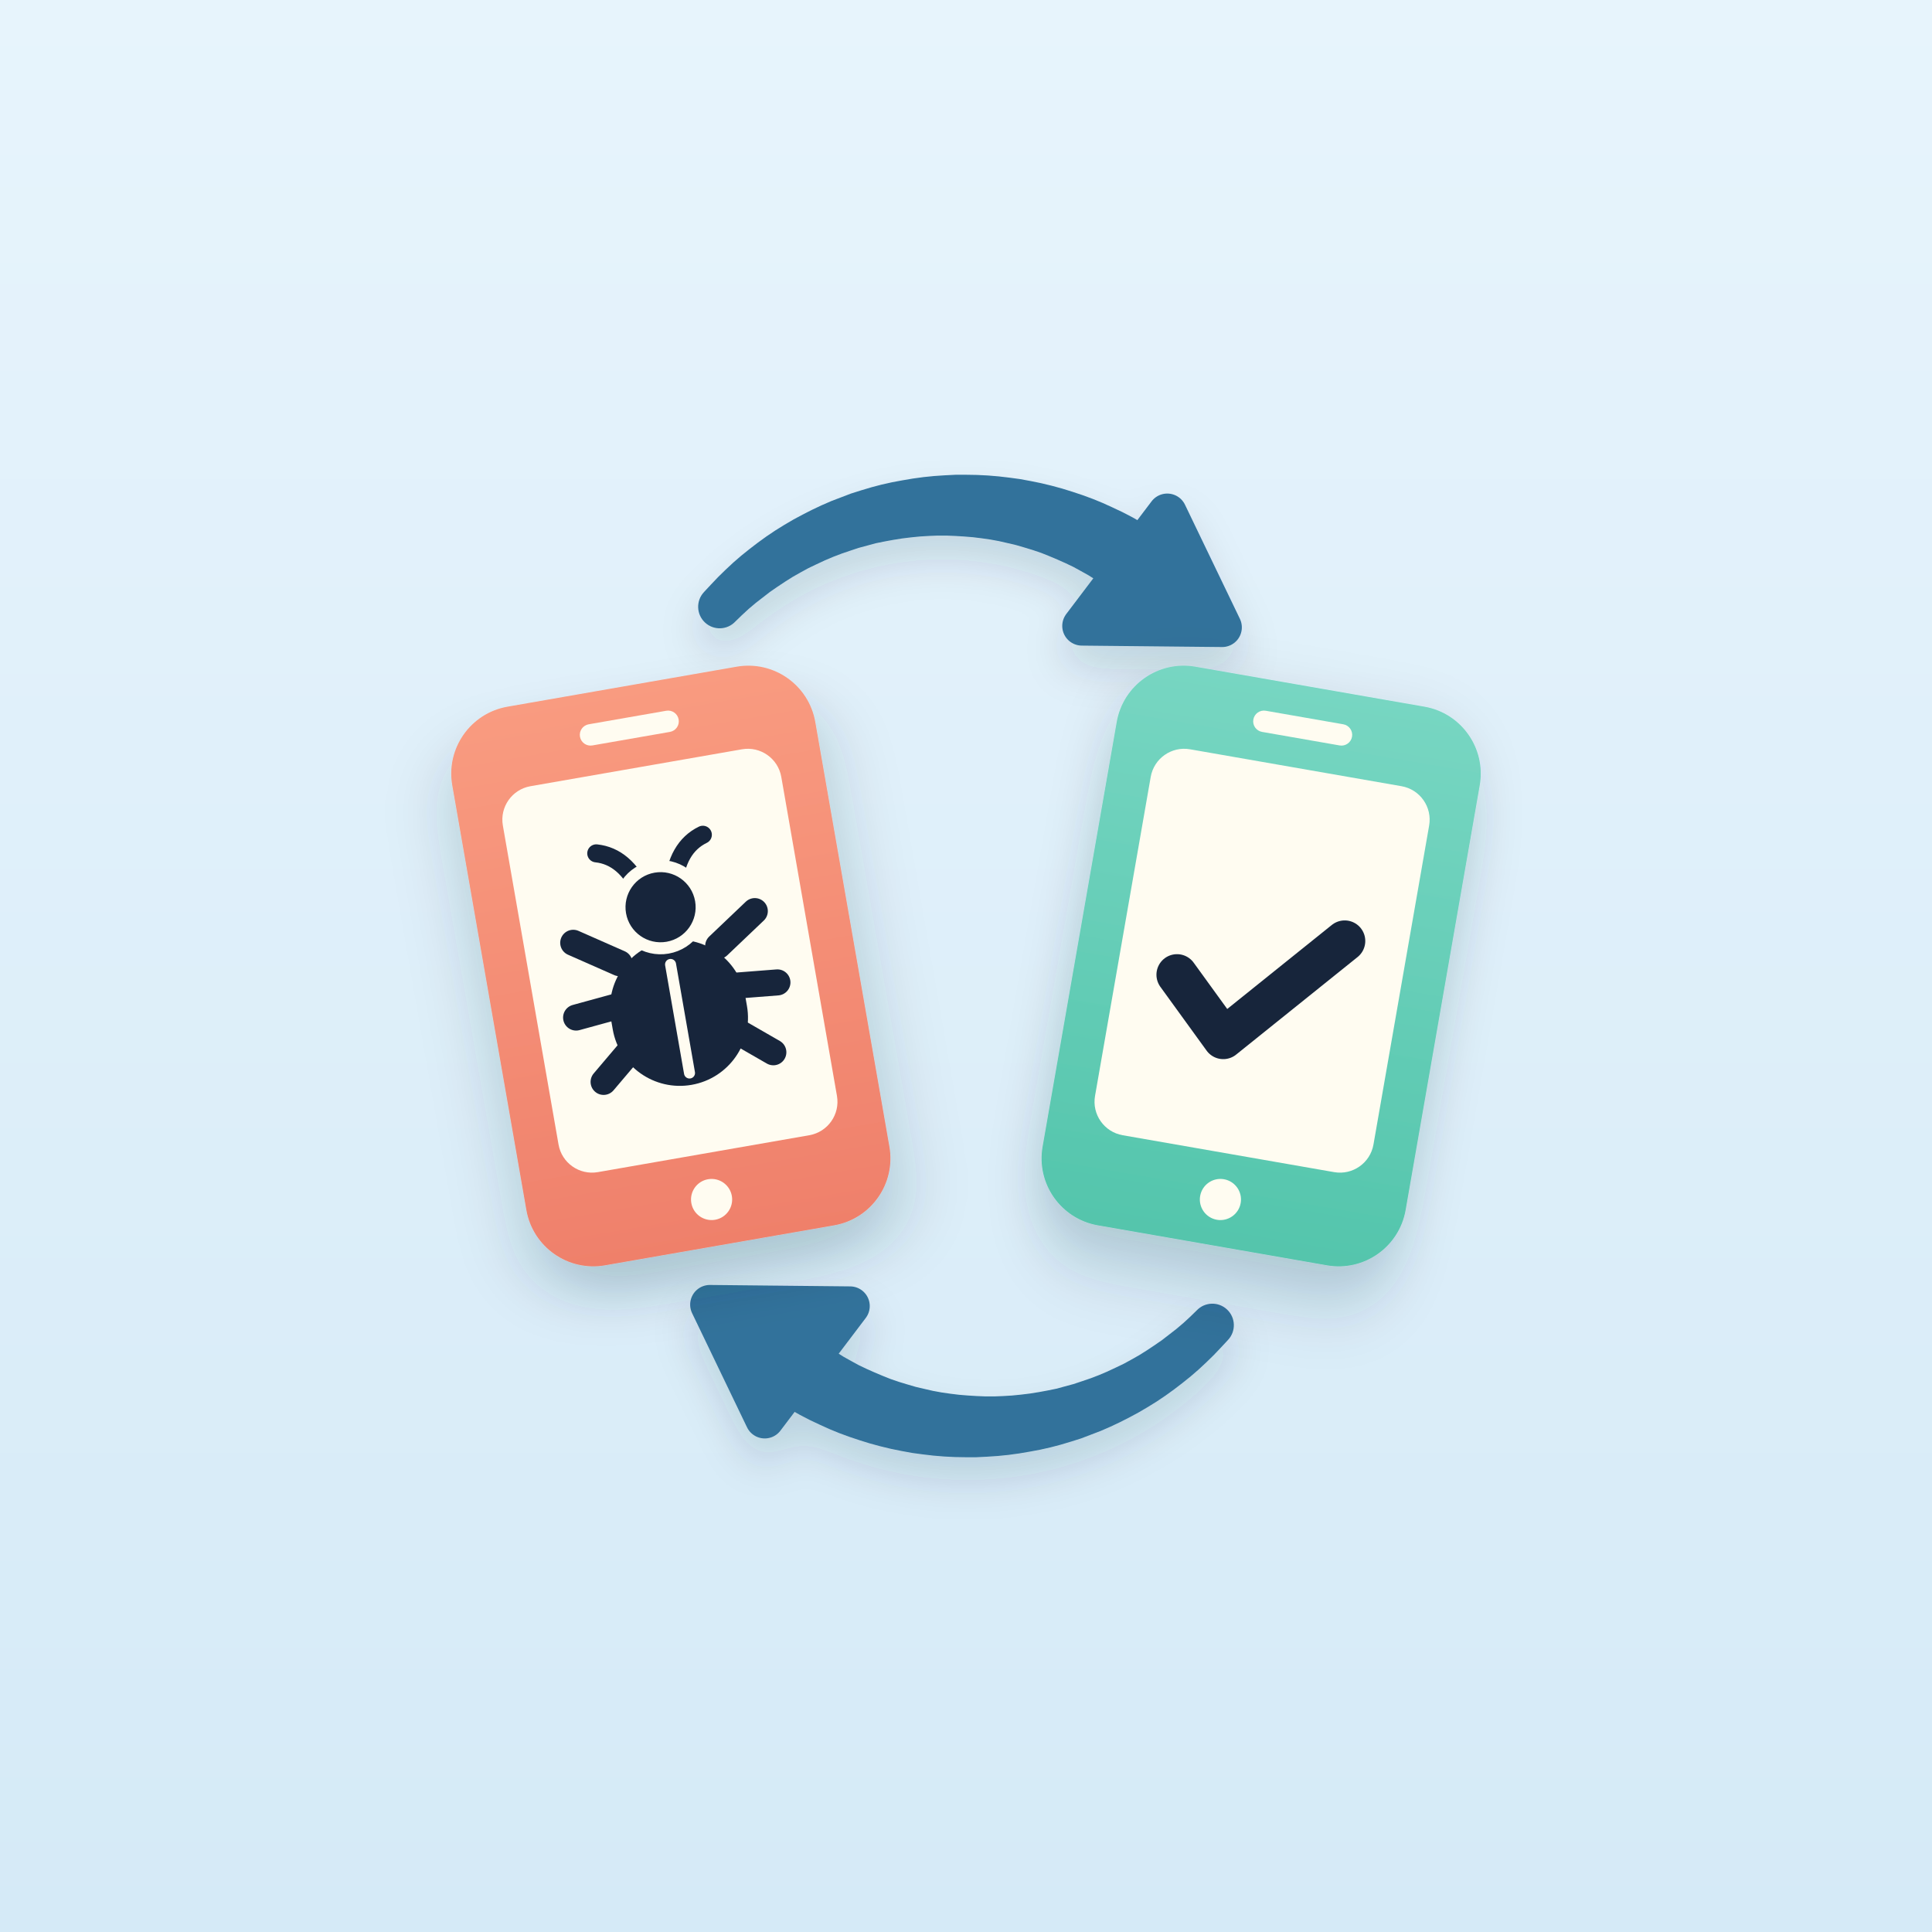
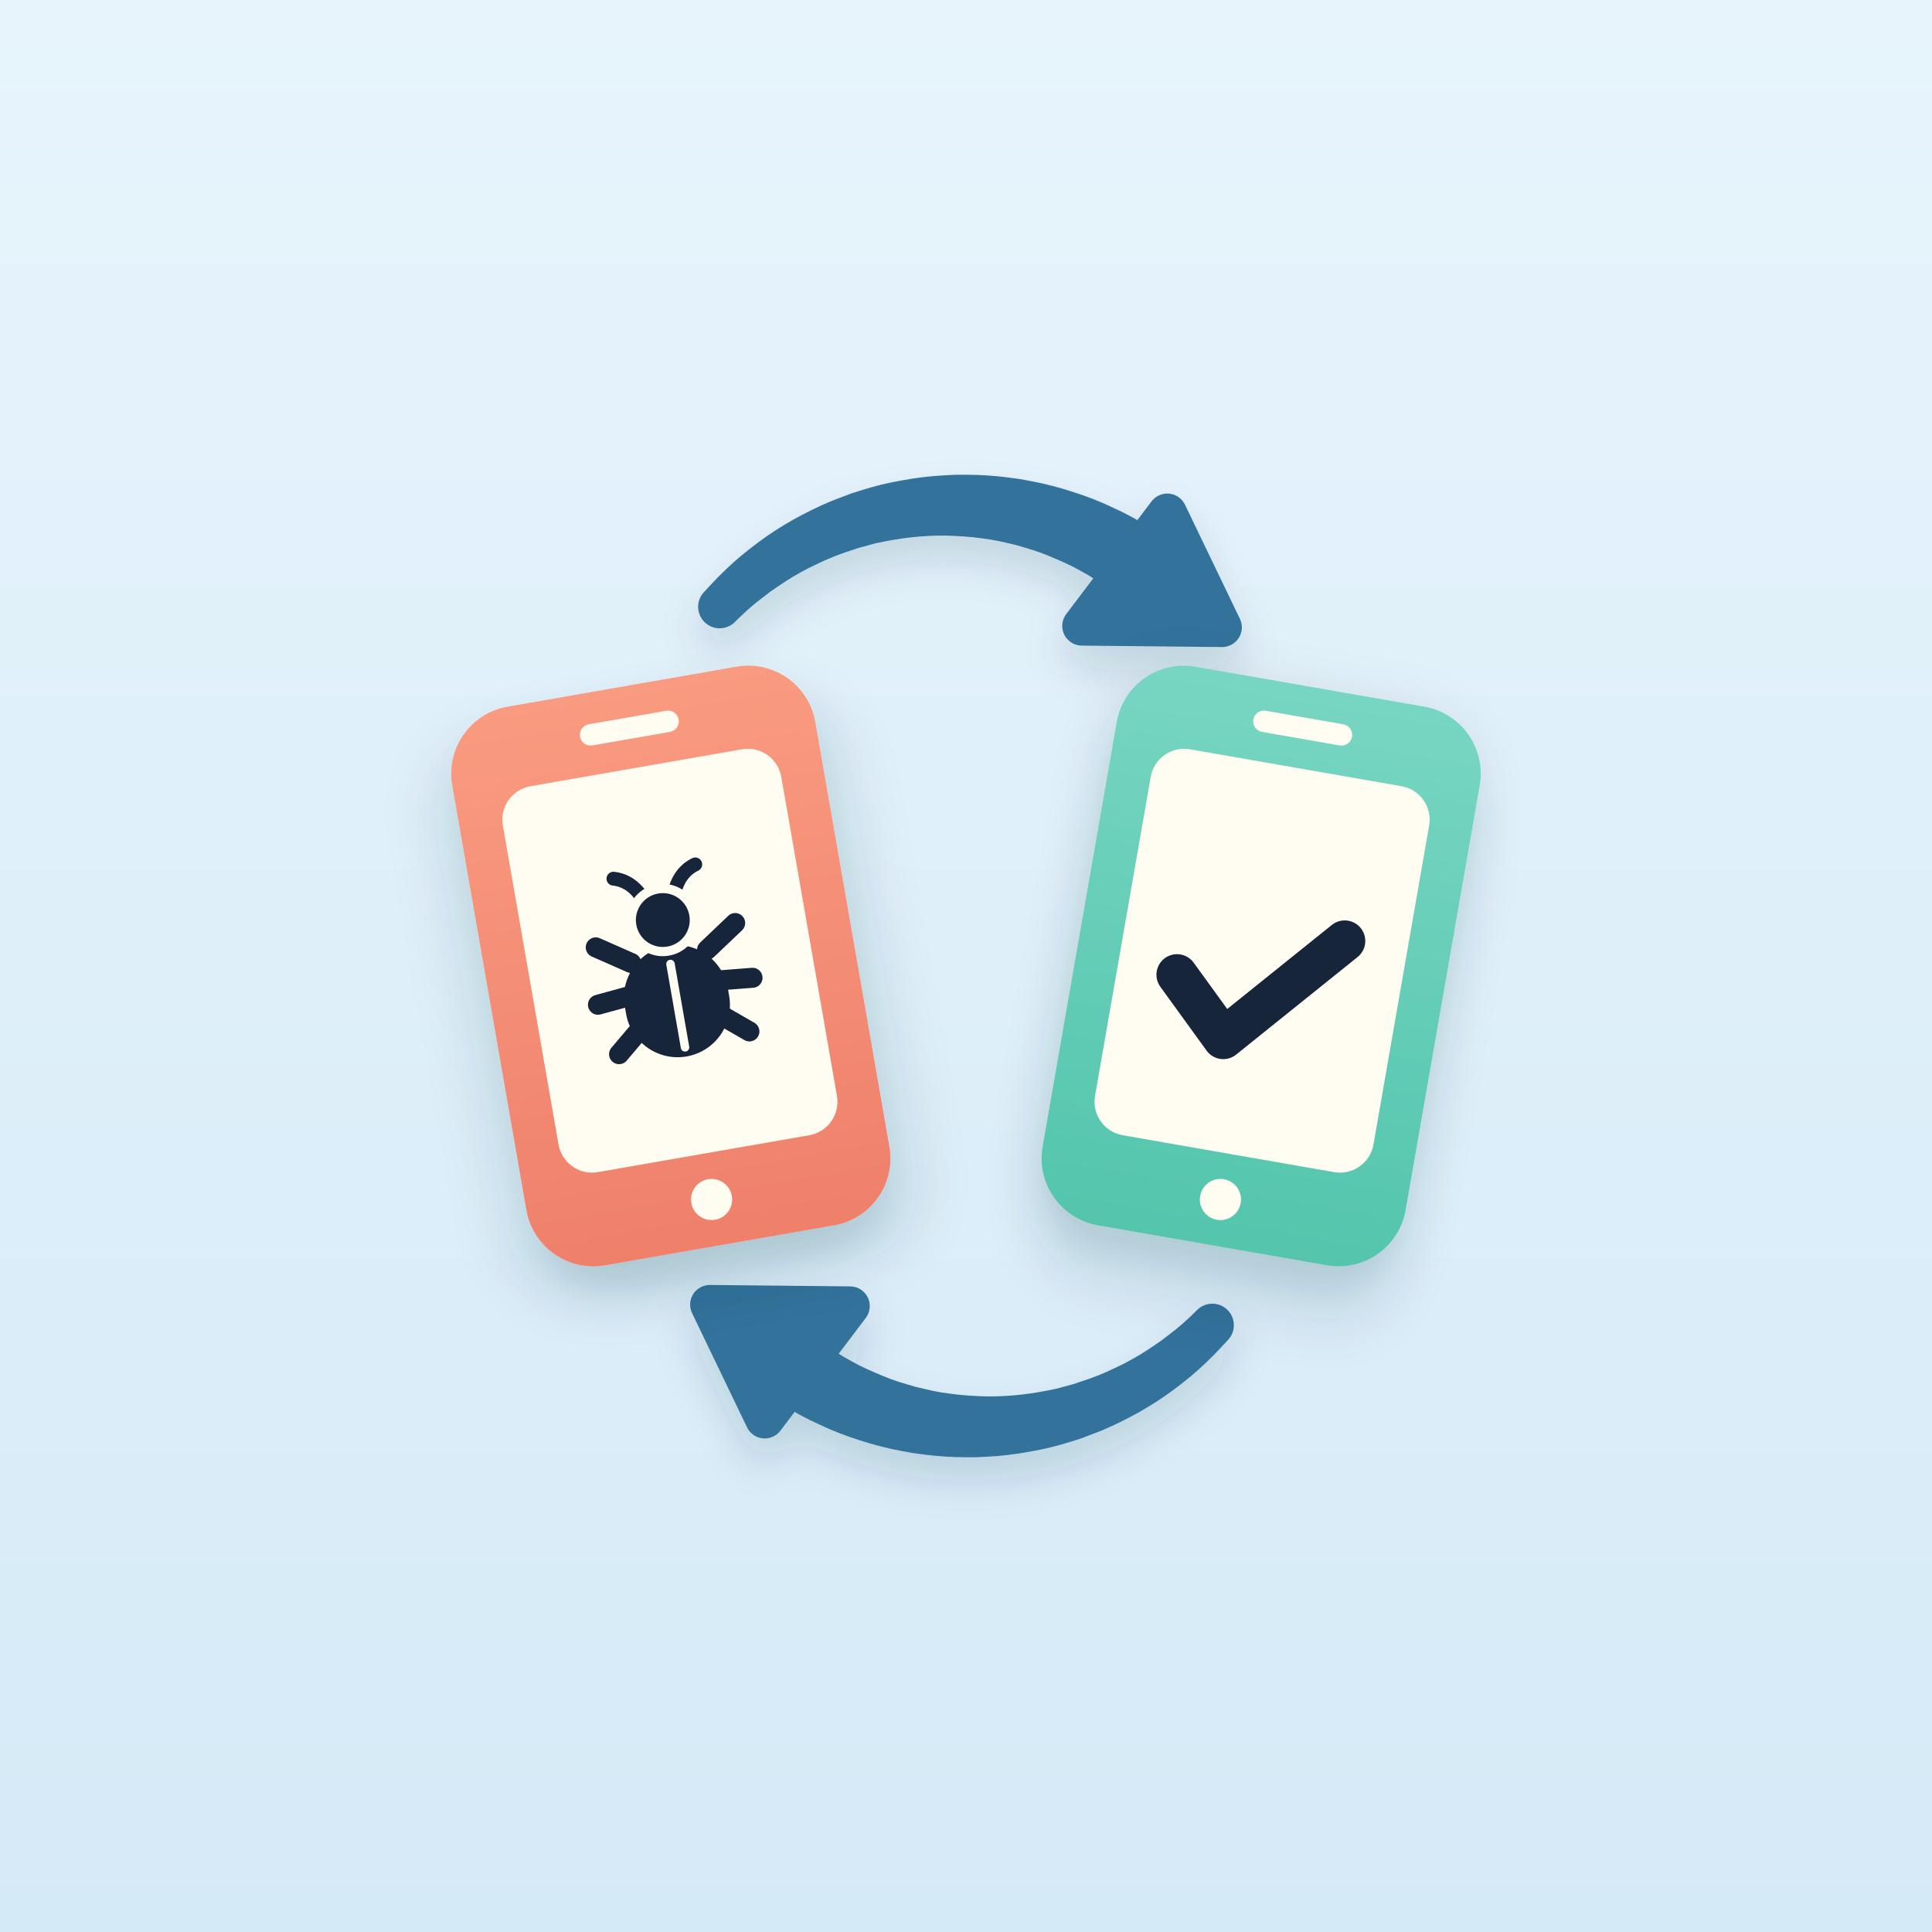
<svg xmlns="http://www.w3.org/2000/svg" viewBox="0 0 108 108" width="108" height="108">
  <defs>
    <linearGradient id="bgTile" x1="0" y1="0" x2="0" y2="1">
      <stop offset="0" stop-color="#E7F4FC" />
      <stop offset="1" stop-color="#D5EAF7" />
    </linearGradient>
  </defs>
  <rect width="108" height="108" fill="url(#bgTile)" />
  <defs>
    <linearGradient id="fLbody" x1="0" y1="0" x2="0" y2="1">
      <stop offset="0" stop-color="#F99B80" />
      <stop offset="1" stop-color="#EF806B" />
    </linearGradient>
    <linearGradient id="fRbody" x1="0" y1="0" x2="0" y2="1">
      <stop offset="0" stop-color="#77D6C2" />
      <stop offset="1" stop-color="#54C5AC" />
    </linearGradient>
    <linearGradient id="fLscreen" x1="0" y1="0" x2="0" y2="1">
      <stop offset="0" stop-color="#FFFCF1" />
      <stop offset="1" stop-color="#FFFCF1" />
    </linearGradient>
    <linearGradient id="fRscreen" x1="0" y1="0" x2="0" y2="1">
      <stop offset="0" stop-color="#FFFCF1" />
      <stop offset="1" stop-color="#FFFCF1" />
    </linearGradient>
    <filter id="fLdrop" x="-40%" y="-30%" width="180%" height="170%">
      <feGaussianBlur in="SourceAlpha" stdDeviation="1.7" />
      <feOffset dy="1.8" result="b" />
      <feFlood flood-color="#0E2E44" flood-opacity="0.22" />
      <feComposite in2="b" operator="in" />
      <feMerge>
        <feMergeNode />
        <feMergeNode in="SourceGraphic" />
      </feMerge>
    </filter>
    <filter id="fRdrop" x="-40%" y="-30%" width="180%" height="170%">
      <feGaussianBlur in="SourceAlpha" stdDeviation="1.7" />
      <feOffset dy="1.8" result="b" />
      <feFlood flood-color="#0E2E44" flood-opacity="0.22" />
      <feComposite in2="b" operator="in" />
      <feMerge>
        <feMergeNode />
        <feMergeNode in="SourceGraphic" />
      </feMerge>
    </filter>
    <filter id="fsoft" x="-40%" y="-30%" width="180%" height="170%">
      <feGaussianBlur in="SourceAlpha" stdDeviation="1.1" />
      <feOffset dy="1.3" result="b" />
      <feFlood flood-color="#0E2E44" flood-opacity="0.141" />
      <feComposite in2="b" operator="in" />
      <feMerge>
        <feMergeNode />
        <feMergeNode in="SourceGraphic" />
      </feMerge>
    </filter>
  </defs>
  <g filter="url(#fsoft)">
    <path d="M39.35 33.10L39.75 32.67L40.15 32.25L40.57 31.84L41.00 31.44L41.44 31.06L41.90 30.69L42.37 30.33L42.84 29.99L43.33 29.66L43.83 29.35L44.34 29.05L44.86 28.77L45.39 28.50L45.92 28.25L46.47 28.01L47.02 27.80L47.57 27.59L48.14 27.41L48.71 27.24L49.28 27.09L49.86 26.96L50.45 26.85L51.04 26.75L51.63 26.67L52.22 26.61L52.82 26.57L53.42 26.54L54.02 26.54L54.62 26.55L55.22 26.58L55.82 26.63L56.42 26.70L57.01 26.78L57.61 26.89L58.20 27.01L58.78 27.15L59.37 27.31L59.95 27.49L60.52 27.68L61.09 27.89L61.65 28.12L62.20 28.37L62.75 28.63L63.29 28.91L63.82 29.21L64.35 29.52L64.86 29.85L65.36 30.20L62.83 33.55L62.45 33.25L62.06 32.96L61.67 32.68L61.26 32.42L60.85 32.16L60.42 31.92L60.00 31.69L59.56 31.48L59.11 31.28L58.66 31.09L58.21 30.91L57.74 30.75L57.28 30.61L56.80 30.47L56.33 30.36L55.85 30.25L55.36 30.16L54.87 30.09L54.38 30.03L53.89 29.99L53.40 29.96L52.90 29.94L52.41 29.94L51.91 29.96L51.42 29.99L50.92 30.04L50.43 30.10L49.93 30.18L49.44 30.27L48.95 30.37L48.47 30.50L47.99 30.63L47.51 30.79L47.04 30.95L46.57 31.13L46.10 31.33L45.65 31.54L45.19 31.76L44.75 32.00L44.31 32.25L43.88 32.52L43.46 32.80L43.04 33.09L42.64 33.40L42.24 33.71L41.85 34.04L41.47 34.39L41.11 34.74A1.20 1.20 0 0 1 39.35 33.10Z" fill="#32729B" />
    <path d="M68.32 35.07L65.25 28.69L60.48 34.99Z" fill="#32729B" stroke="#32729B" stroke-width="2.2" stroke-linejoin="round" />
    <path d="M68.65 74.90L68.25 75.33L67.85 75.75L67.43 76.16L67.00 76.56L66.56 76.94L66.10 77.31L65.63 77.67L65.16 78.01L64.67 78.34L64.17 78.65L63.66 78.95L63.14 79.23L62.61 79.50L62.08 79.75L61.53 79.99L60.98 80.20L60.43 80.41L59.86 80.59L59.29 80.76L58.72 80.91L58.14 81.04L57.55 81.15L56.96 81.25L56.37 81.33L55.78 81.39L55.18 81.43L54.58 81.46L53.98 81.46L53.38 81.45L52.78 81.42L52.18 81.37L51.58 81.30L50.99 81.22L50.39 81.11L49.80 80.99L49.22 80.85L48.63 80.69L48.05 80.51L47.48 80.32L46.91 80.11L46.35 79.88L45.80 79.63L45.25 79.37L44.71 79.09L44.18 78.79L43.65 78.48L43.14 78.15L42.64 77.80L45.17 74.45L45.55 74.75L45.94 75.04L46.33 75.32L46.74 75.58L47.15 75.84L47.58 76.08L48.00 76.31L48.44 76.52L48.89 76.72L49.34 76.91L49.79 77.09L50.26 77.25L50.72 77.39L51.20 77.53L51.67 77.64L52.15 77.75L52.64 77.84L53.13 77.91L53.62 77.97L54.11 78.01L54.60 78.04L55.10 78.06L55.59 78.06L56.09 78.04L56.58 78.01L57.08 77.96L57.57 77.90L58.07 77.82L58.56 77.73L59.05 77.63L59.53 77.50L60.01 77.37L60.49 77.21L60.96 77.05L61.43 76.87L61.90 76.67L62.35 76.46L62.81 76.24L63.25 76.00L63.69 75.75L64.12 75.48L64.54 75.20L64.96 74.91L65.36 74.60L65.76 74.29L66.15 73.96L66.53 73.61L66.89 73.26A1.20 1.20 0 0 1 68.65 74.90Z" fill="#32729B" />
    <path d="M39.68 72.93L42.75 79.31L47.52 73.01Z" fill="#32729B" stroke="#32729B" stroke-width="2.2" stroke-linejoin="round" />
  </g>
  <g transform="rotate(-9.9 37.50 54.00)">
    <rect x="27.20" y="38.15" width="20.6" height="31.7" rx="3.8" fill="url(#fLbody)" filter="url(#fLdrop)" />
    <rect x="29.60" y="42.75" width="15.80" height="21.90" rx="1.9" fill="url(#fLscreen)" />
    <rect x="34.70" y="39.90" width="5.6" height="1.2" rx=".6" fill="#FFFCF1" />
    <circle cx="37.50" cy="67.25" r="1.15" fill="#FFFCF1" />
    <path d="M32.95 55.29L36.11 58.36L41.86 51.82" fill="none" stroke="none" stroke-width="2.87" stroke-linecap="round" stroke-linejoin="round" />
  </g>
  <g transform="rotate(-9.9 37.50 54.00)">
-     <g transform="translate(37.50 53.80) scale(1.12)">
+     <g transform="translate(37.50 53.80) scale(0.86)">
      <g>
        <path d="M-2.5 -0.4L-4.6 -1.8" stroke="#17253B" stroke-width="1.3" stroke-linecap="round" />
        <path d="M2.5 -0.4L4.6 -1.8" stroke="#17253B" stroke-width="1.3" stroke-linecap="round" />
        <path d="M-3 1.7L-5.1 1.9" stroke="#17253B" stroke-width="1.3" stroke-linecap="round" />
        <path d="M3 1.7L5.1 1.9" stroke="#17253B" stroke-width="1.3" stroke-linecap="round" />
        <path d="M-2.5 3.8L-4.3 5.3" stroke="#17253B" stroke-width="1.3" stroke-linecap="round" />
        <path d="M2.5 3.8L4.3 5.3" stroke="#17253B" stroke-width="1.3" stroke-linecap="round" />
        <path d="M-.8 -3.7Q-1.3 -5.6 -2.7 -6M.8 -3.7Q1.3 -5.6 2.7 -6" fill="none" stroke="#17253B" stroke-width=".9" stroke-linecap="round" />
        <rect x="-3.4" y="-1.1" width="6.8" height="7.3" rx="3.4" fill="#17253B" />
        <circle cx="0" cy="-2.8" r="2.05" fill="#17253B" stroke="#FFFCF1" stroke-width=".6" />
        <path d="M0 .1V5.6" stroke="#FFFCF1" stroke-width=".55" stroke-linecap="round" />
      </g>
    </g>
  </g>
  <g transform="rotate(9.9 70.50 54.00)">
    <rect x="60.20" y="38.15" width="20.6" height="31.7" rx="3.8" fill="url(#fRbody)" filter="url(#fRdrop)" />
    <rect x="62.60" y="42.75" width="15.80" height="21.90" rx="1.9" fill="url(#fRscreen)" />
    <rect x="67.70" y="39.90" width="5.6" height="1.2" rx=".6" fill="#FFFCF1" />
    <circle cx="70.50" cy="67.25" r="1.15" fill="#FFFCF1" />
    <path d="M65.95 55.29L69.11 58.36L74.86 51.82" fill="none" stroke="#17253B" stroke-width="2.3" stroke-linecap="round" stroke-linejoin="round" />
  </g>
</svg>
